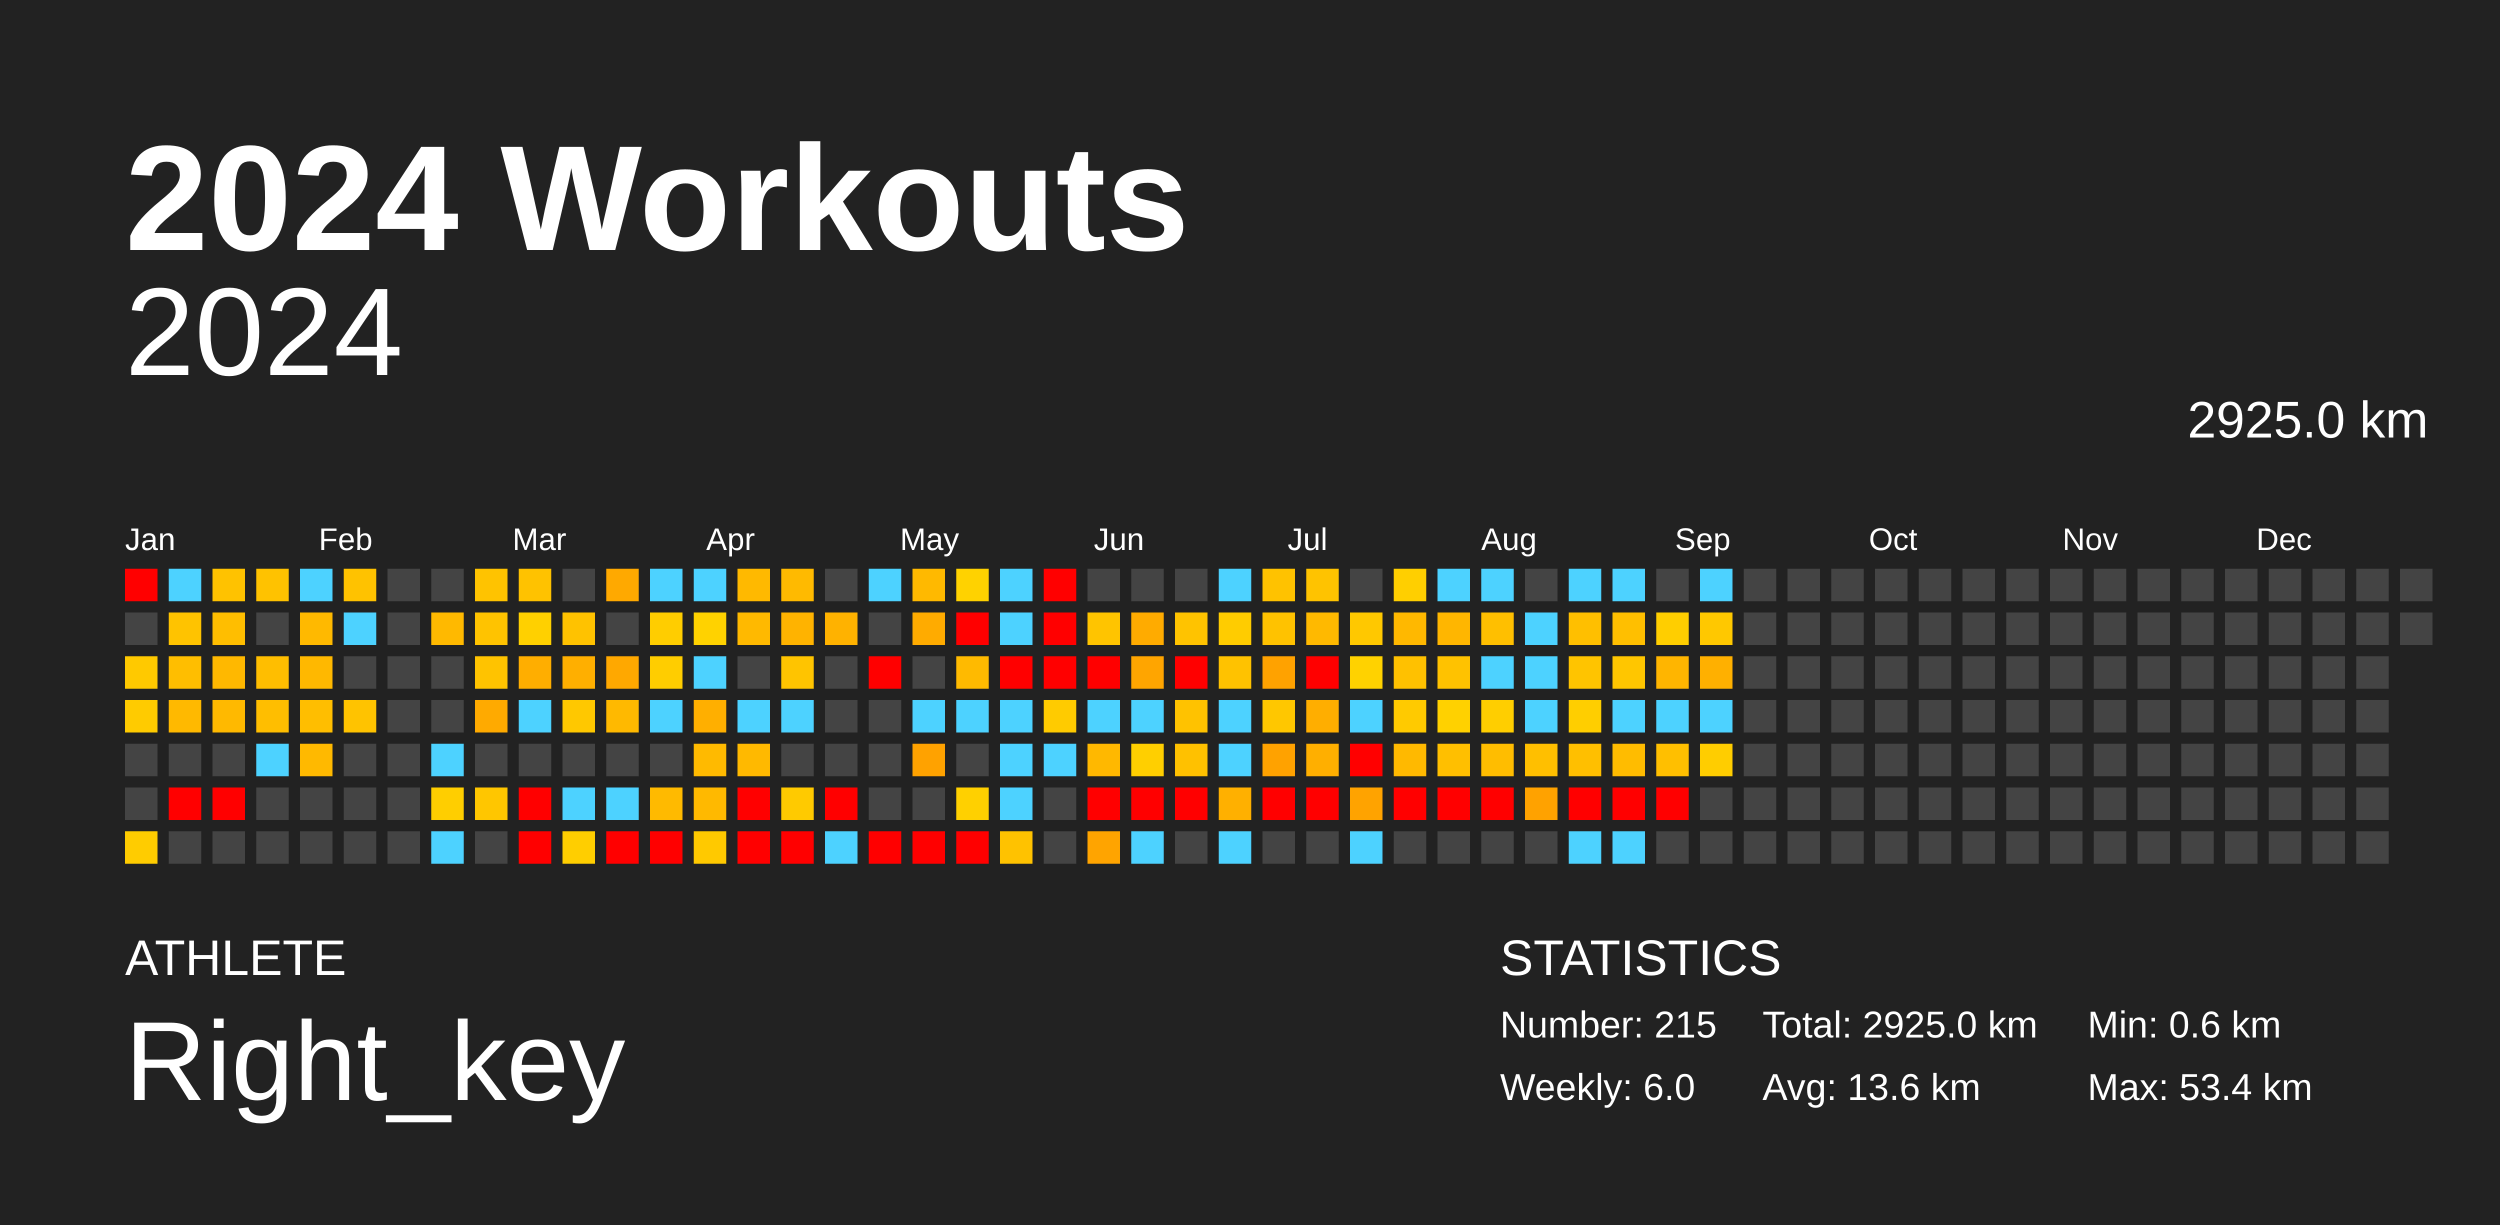
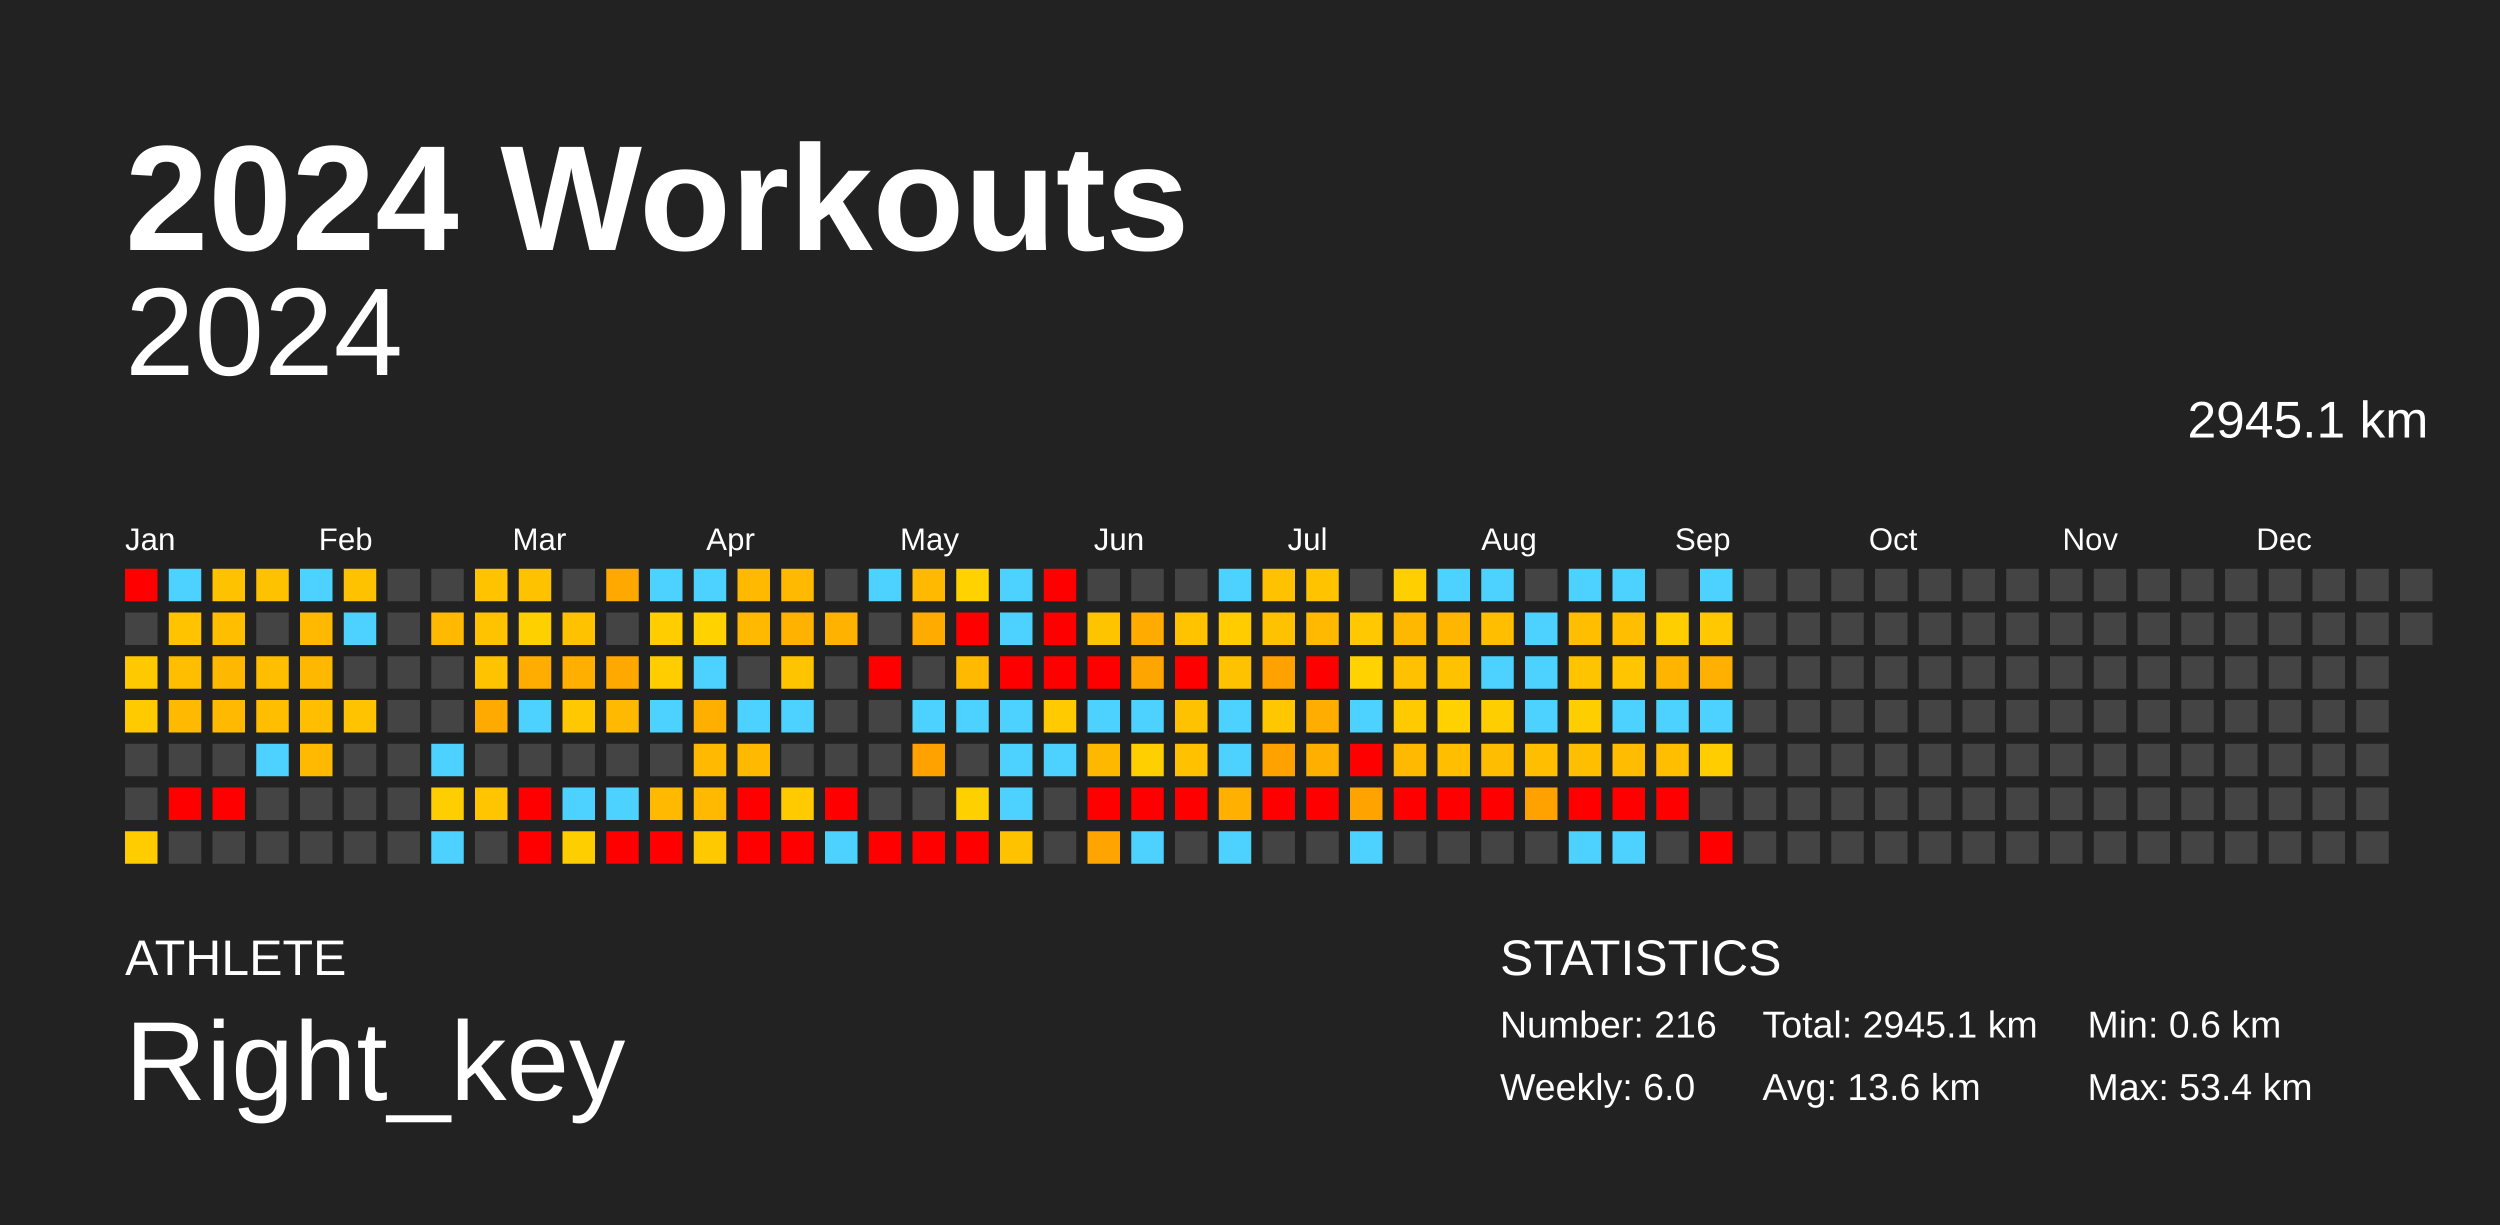
<svg xmlns="http://www.w3.org/2000/svg" baseProfile="full" height="98mm" version="1.1" viewBox="0,0,200,98" width="200mm">
  <defs />
  <rect fill="#222222" height="98" width="200" x="0" y="0" />
  <text fill="#FFFFFF" style="font-size:12px; font-family:Arial; font-weight:bold;" x="10" y="20">2024 Workouts</text>
  <text fill="#FFFFFF" style="font-size:4px; font-family:Arial" x="10" y="78">ATHLETE</text>
  <text fill="#FFFFFF" style="font-size:9px; font-family:Arial" x="10" y="88">Right_key</text>
  <text fill="#FFFFFF" style="font-size:4px; font-family:Arial" x="120" y="78">STATISTICS</text>
-   <text fill="#FFFFFF" style="font-size:3px; font-family:Arial" x="120" y="83">Number: 215</text>
+   <text fill="#FFFFFF" style="font-size:3px; font-family:Arial" x="120" y="83">Number: 216</text>
  <text fill="#FFFFFF" style="font-size:3px; font-family:Arial" x="120" y="88">Weekly: 6.0</text>
-   <text fill="#FFFFFF" style="font-size:3px; font-family:Arial" x="141" y="83">Total: 2925.0 km</text>
+   <text fill="#FFFFFF" style="font-size:3px; font-family:Arial" x="141" y="83">Total: 2945.1 km</text>
  <text fill="#FFFFFF" style="font-size:3px; font-family:Arial" x="141" y="88">Avg: 13.6 km</text>
  <text fill="#FFFFFF" style="font-size:3px; font-family:Arial" x="167" y="83">Min: 0.6 km</text>
  <text fill="#FFFFFF" style="font-size:3px; font-family:Arial" x="167" y="88">Max: 53.4 km</text>
  <text alignment-baseline="hanging" fill="#FFFFFF" style="font-size:10.0px; font-family:Arial;" x="10" y="30">2024</text>
-   <text alignment-baseline="hanging" fill="#FFFFFF" style="font-size:4.125px; font-family:Arial;" x="175" y="35">2925.0 km</text>
+   <text alignment-baseline="hanging" fill="#FFFFFF" style="font-size:4.125px; font-family:Arial;" x="175" y="35">2945.1 km</text>
  <text fill="#FFFFFF" style="font-size:2.5px; font-family:Arial" x="10.0" y="44">Jan</text>
  <text fill="#FFFFFF" style="font-size:2.5px; font-family:Arial" x="25.5" y="44">Feb</text>
  <text fill="#FFFFFF" style="font-size:2.5px; font-family:Arial" x="41.0" y="44">Mar</text>
  <text fill="#FFFFFF" style="font-size:2.5px; font-family:Arial" x="56.5" y="44">Apr</text>
  <text fill="#FFFFFF" style="font-size:2.5px; font-family:Arial" x="72.0" y="44">May</text>
  <text fill="#FFFFFF" style="font-size:2.5px; font-family:Arial" x="87.5" y="44">Jun</text>
  <text fill="#FFFFFF" style="font-size:2.5px; font-family:Arial" x="103.0" y="44">Jul</text>
  <text fill="#FFFFFF" style="font-size:2.5px; font-family:Arial" x="118.5" y="44">Aug</text>
  <text fill="#FFFFFF" style="font-size:2.5px; font-family:Arial" x="134.0" y="44">Sep</text>
  <text fill="#FFFFFF" style="font-size:2.5px; font-family:Arial" x="149.5" y="44">Oct</text>
  <text fill="#FFFFFF" style="font-size:2.5px; font-family:Arial" x="165.0" y="44">Nov</text>
  <text fill="#FFFFFF" style="font-size:2.5px; font-family:Arial" x="180.5" y="44">Dec</text>
  <rect fill="red" height="2.6" width="2.6" x="10.0" y="45.5" />
  <rect fill="#444444" height="2.6" width="2.6" x="10.0" y="49.0" />
  <rect fill="#ffc900" height="2.6" width="2.6" x="10.0" y="52.5" />
  <rect fill="#ffcb00" height="2.6" width="2.6" x="10.0" y="56.0" />
  <rect fill="#444444" height="2.6" width="2.6" x="10.0" y="59.5" />
  <rect fill="#444444" height="2.6" width="2.6" x="10.0" y="63.0" />
  <rect fill="#ffcc00" height="2.6" width="2.6" x="10.0" y="66.5" />
  <rect fill="#4dd2ff" height="2.6" width="2.6" x="13.5" y="45.5" />
  <rect fill="#ffc300" height="2.6" width="2.6" x="13.5" y="49.0" />
  <rect fill="#ffbe00" height="2.6" width="2.6" x="13.5" y="52.5" />
  <rect fill="#ffb900" height="2.6" width="2.6" x="13.5" y="56.0" />
  <rect fill="#444444" height="2.6" width="2.6" x="13.5" y="59.5" />
  <rect fill="red" height="2.6" width="2.6" x="13.5" y="63.0" />
  <rect fill="#444444" height="2.6" width="2.6" x="13.5" y="66.5" />
  <rect fill="#ffc200" height="2.6" width="2.6" x="17.0" y="45.5" />
  <rect fill="#ffbe00" height="2.6" width="2.6" x="17.0" y="49.0" />
  <rect fill="#ffb800" height="2.6" width="2.6" x="17.0" y="52.5" />
  <rect fill="#ffb900" height="2.6" width="2.6" x="17.0" y="56.0" />
  <rect fill="#444444" height="2.6" width="2.6" x="17.0" y="59.5" />
  <rect fill="red" height="2.6" width="2.6" x="17.0" y="63.0" />
  <rect fill="#444444" height="2.6" width="2.6" x="17.0" y="66.5" />
  <rect fill="#ffc200" height="2.6" width="2.6" x="20.5" y="45.5" />
  <rect fill="#444444" height="2.6" width="2.6" x="20.5" y="49.0" />
  <rect fill="#ffbe00" height="2.6" width="2.6" x="20.5" y="52.5" />
  <rect fill="#ffbe00" height="2.6" width="2.6" x="20.5" y="56.0" />
  <rect fill="#4dd2ff" height="2.6" width="2.6" x="20.5" y="59.5" />
  <rect fill="#444444" height="2.6" width="2.6" x="20.5" y="63.0" />
  <rect fill="#444444" height="2.6" width="2.6" x="20.5" y="66.5" />
  <rect fill="#4dd2ff" height="2.6" width="2.6" x="24.0" y="45.5" />
  <rect fill="#ffb900" height="2.6" width="2.6" x="24.0" y="49.0" />
  <rect fill="#ffb800" height="2.6" width="2.6" x="24.0" y="52.5" />
  <rect fill="#ffbe00" height="2.6" width="2.6" x="24.0" y="56.0" />
  <rect fill="#ffb900" height="2.6" width="2.6" x="24.0" y="59.5" />
  <rect fill="#444444" height="2.6" width="2.6" x="24.0" y="63.0" />
  <rect fill="#444444" height="2.6" width="2.6" x="24.0" y="66.5" />
  <rect fill="#ffc200" height="2.6" width="2.6" x="27.5" y="45.5" />
  <rect fill="#4dd2ff" height="2.6" width="2.6" x="27.5" y="49.0" />
  <rect fill="#444444" height="2.6" width="2.6" x="27.5" y="52.5" />
  <rect fill="#ffc300" height="2.6" width="2.6" x="27.5" y="56.0" />
  <rect fill="#444444" height="2.6" width="2.6" x="27.5" y="59.5" />
  <rect fill="#444444" height="2.6" width="2.6" x="27.5" y="63.0" />
  <rect fill="#444444" height="2.6" width="2.6" x="27.5" y="66.5" />
  <rect fill="#444444" height="2.6" width="2.6" x="31.0" y="45.5" />
  <rect fill="#444444" height="2.6" width="2.6" x="31.0" y="49.0" />
  <rect fill="#444444" height="2.6" width="2.6" x="31.0" y="52.5" />
  <rect fill="#444444" height="2.6" width="2.6" x="31.0" y="56.0" />
  <rect fill="#444444" height="2.6" width="2.6" x="31.0" y="59.5" />
  <rect fill="#444444" height="2.6" width="2.6" x="31.0" y="63.0" />
  <rect fill="#444444" height="2.6" width="2.6" x="31.0" y="66.5" />
  <rect fill="#444444" height="2.6" width="2.6" x="34.5" y="45.5" />
  <rect fill="#ffb900" height="2.6" width="2.6" x="34.5" y="49.0" />
  <rect fill="#444444" height="2.6" width="2.6" x="34.5" y="52.5" />
  <rect fill="#444444" height="2.6" width="2.6" x="34.5" y="56.0" />
  <rect fill="#4dd2ff" height="2.6" width="2.6" x="34.5" y="59.5" />
  <rect fill="#ffce00" height="2.6" width="2.6" x="34.5" y="63.0" />
  <rect fill="#4dd2ff" height="2.6" width="2.6" x="34.5" y="66.5" />
  <rect fill="#ffc300" height="2.6" width="2.6" x="38.0" y="45.5" />
  <rect fill="#ffc300" height="2.6" width="2.6" x="38.0" y="49.0" />
  <rect fill="#ffc300" height="2.6" width="2.6" x="38.0" y="52.5" />
  <rect fill="#ffaa00" height="2.6" width="2.6" x="38.0" y="56.0" />
  <rect fill="#444444" height="2.6" width="2.6" x="38.0" y="59.5" />
  <rect fill="#ffc600" height="2.6" width="2.6" x="38.0" y="63.0" />
  <rect fill="#444444" height="2.6" width="2.6" x="38.0" y="66.5" />
  <rect fill="#ffc200" height="2.6" width="2.6" x="41.5" y="45.5" />
  <rect fill="#ffd000" height="2.6" width="2.6" x="41.5" y="49.0" />
  <rect fill="#ffae00" height="2.6" width="2.6" x="41.5" y="52.5" />
  <rect fill="#4dd2ff" height="2.6" width="2.6" x="41.5" y="56.0" />
  <rect fill="#444444" height="2.6" width="2.6" x="41.5" y="59.5" />
  <rect fill="red" height="2.6" width="2.6" x="41.5" y="63.0" />
  <rect fill="red" height="2.6" width="2.6" x="41.5" y="66.5" />
  <rect fill="#444444" height="2.6" width="2.6" x="45.0" y="45.5" />
  <rect fill="#ffc200" height="2.6" width="2.6" x="45.0" y="49.0" />
  <rect fill="#ffaf00" height="2.6" width="2.6" x="45.0" y="52.5" />
  <rect fill="#ffc800" height="2.6" width="2.6" x="45.0" y="56.0" />
  <rect fill="#444444" height="2.6" width="2.6" x="45.0" y="59.5" />
  <rect fill="#4dd2ff" height="2.6" width="2.6" x="45.0" y="63.0" />
  <rect fill="#ffce00" height="2.6" width="2.6" x="45.0" y="66.5" />
  <rect fill="#ffa900" height="2.6" width="2.6" x="48.5" y="45.5" />
  <rect fill="#444444" height="2.6" width="2.6" x="48.5" y="49.0" />
  <rect fill="#ffa800" height="2.6" width="2.6" x="48.5" y="52.5" />
  <rect fill="#ffb900" height="2.6" width="2.6" x="48.5" y="56.0" />
  <rect fill="#444444" height="2.6" width="2.6" x="48.5" y="59.5" />
  <rect fill="#4dd2ff" height="2.6" width="2.6" x="48.5" y="63.0" />
  <rect fill="red" height="2.6" width="2.6" x="48.5" y="66.5" />
  <rect fill="#4dd2ff" height="2.6" width="2.6" x="52.0" y="45.5" />
  <rect fill="#ffcd00" height="2.6" width="2.6" x="52.0" y="49.0" />
  <rect fill="#ffcd00" height="2.6" width="2.6" x="52.0" y="52.5" />
  <rect fill="#4dd2ff" height="2.6" width="2.6" x="52.0" y="56.0" />
  <rect fill="#444444" height="2.6" width="2.6" x="52.0" y="59.5" />
  <rect fill="#ffba00" height="2.6" width="2.6" x="52.0" y="63.0" />
  <rect fill="red" height="2.6" width="2.6" x="52.0" y="66.5" />
  <rect fill="#4dd2ff" height="2.6" width="2.6" x="55.5" y="45.5" />
  <rect fill="#ffd200" height="2.6" width="2.6" x="55.5" y="49.0" />
  <rect fill="#4dd2ff" height="2.6" width="2.6" x="55.5" y="52.5" />
  <rect fill="#ffaf00" height="2.6" width="2.6" x="55.5" y="56.0" />
  <rect fill="#ffba00" height="2.6" width="2.6" x="55.5" y="59.5" />
  <rect fill="#ffb900" height="2.6" width="2.6" x="55.5" y="63.0" />
  <rect fill="#ffc900" height="2.6" width="2.6" x="55.5" y="66.5" />
  <rect fill="#ffb900" height="2.6" width="2.6" x="59.0" y="45.5" />
  <rect fill="#ffb900" height="2.6" width="2.6" x="59.0" y="49.0" />
  <rect fill="#444444" height="2.6" width="2.6" x="59.0" y="52.5" />
  <rect fill="#4dd2ff" height="2.6" width="2.6" x="59.0" y="56.0" />
  <rect fill="#ffb900" height="2.6" width="2.6" x="59.0" y="59.5" />
  <rect fill="red" height="2.6" width="2.6" x="59.0" y="63.0" />
  <rect fill="red" height="2.6" width="2.6" x="59.0" y="66.5" />
  <rect fill="#ffba00" height="2.6" width="2.6" x="62.5" y="45.5" />
  <rect fill="#ffb300" height="2.6" width="2.6" x="62.5" y="49.0" />
  <rect fill="#ffc400" height="2.6" width="2.6" x="62.5" y="52.5" />
  <rect fill="#4dd2ff" height="2.6" width="2.6" x="62.5" y="56.0" />
  <rect fill="#444444" height="2.6" width="2.6" x="62.5" y="59.5" />
  <rect fill="#ffca00" height="2.6" width="2.6" x="62.5" y="63.0" />
  <rect fill="red" height="2.6" width="2.6" x="62.5" y="66.5" />
  <rect fill="#444444" height="2.6" width="2.6" x="66.0" y="45.5" />
  <rect fill="#ffb200" height="2.6" width="2.6" x="66.0" y="49.0" />
  <rect fill="#444444" height="2.6" width="2.6" x="66.0" y="52.5" />
  <rect fill="#444444" height="2.6" width="2.6" x="66.0" y="56.0" />
  <rect fill="#444444" height="2.6" width="2.6" x="66.0" y="59.5" />
  <rect fill="red" height="2.6" width="2.6" x="66.0" y="63.0" />
  <rect fill="#4dd2ff" height="2.6" width="2.6" x="66.0" y="66.5" />
  <rect fill="#4dd2ff" height="2.6" width="2.6" x="69.5" y="45.5" />
  <rect fill="#444444" height="2.6" width="2.6" x="69.5" y="49.0" />
  <rect fill="red" height="2.6" width="2.6" x="69.5" y="52.5" />
  <rect fill="#444444" height="2.6" width="2.6" x="69.5" y="56.0" />
  <rect fill="#444444" height="2.6" width="2.6" x="69.5" y="59.5" />
  <rect fill="#444444" height="2.6" width="2.6" x="69.5" y="63.0" />
  <rect fill="red" height="2.6" width="2.6" x="69.5" y="66.5" />
  <rect fill="#ffb900" height="2.6" width="2.6" x="73.0" y="45.5" />
  <rect fill="#ffab00" height="2.6" width="2.6" x="73.0" y="49.0" />
  <rect fill="#444444" height="2.6" width="2.6" x="73.0" y="52.5" />
  <rect fill="#4dd2ff" height="2.6" width="2.6" x="73.0" y="56.0" />
  <rect fill="#ffa200" height="2.6" width="2.6" x="73.0" y="59.5" />
  <rect fill="#444444" height="2.6" width="2.6" x="73.0" y="63.0" />
  <rect fill="red" height="2.6" width="2.6" x="73.0" y="66.5" />
  <rect fill="#ffd200" height="2.6" width="2.6" x="76.5" y="45.5" />
  <rect fill="red" height="2.6" width="2.6" x="76.5" y="49.0" />
  <rect fill="#ffba00" height="2.6" width="2.6" x="76.5" y="52.5" />
  <rect fill="#4dd2ff" height="2.6" width="2.6" x="76.5" y="56.0" />
  <rect fill="#444444" height="2.6" width="2.6" x="76.5" y="59.5" />
  <rect fill="#ffd000" height="2.6" width="2.6" x="76.5" y="63.0" />
  <rect fill="red" height="2.6" width="2.6" x="76.5" y="66.5" />
  <rect fill="#4dd2ff" height="2.6" width="2.6" x="80.0" y="45.5" />
  <rect fill="#4dd2ff" height="2.6" width="2.6" x="80.0" y="49.0" />
  <rect fill="red" height="2.6" width="2.6" x="80.0" y="52.5" />
  <rect fill="#4dd2ff" height="2.6" width="2.6" x="80.0" y="56.0" />
  <rect fill="#4dd2ff" height="2.6" width="2.6" x="80.0" y="59.5" />
  <rect fill="#4dd2ff" height="2.6" width="2.6" x="80.0" y="63.0" />
  <rect fill="#ffc200" height="2.6" width="2.6" x="80.0" y="66.5" />
  <rect fill="red" height="2.6" width="2.6" x="83.5" y="45.5" />
  <rect fill="red" height="2.6" width="2.6" x="83.5" y="49.0" />
  <rect fill="red" height="2.6" width="2.6" x="83.5" y="52.5" />
  <rect fill="#ffcb00" height="2.6" width="2.6" x="83.5" y="56.0" />
  <rect fill="#4dd2ff" height="2.6" width="2.6" x="83.5" y="59.5" />
  <rect fill="#444444" height="2.6" width="2.6" x="83.5" y="63.0" />
  <rect fill="#444444" height="2.6" width="2.6" x="83.5" y="66.5" />
  <rect fill="#444444" height="2.6" width="2.6" x="87.0" y="45.5" />
  <rect fill="#ffc400" height="2.6" width="2.6" x="87.0" y="49.0" />
  <rect fill="red" height="2.6" width="2.6" x="87.0" y="52.5" />
  <rect fill="#4dd2ff" height="2.6" width="2.6" x="87.0" y="56.0" />
  <rect fill="#ffb800" height="2.6" width="2.6" x="87.0" y="59.5" />
  <rect fill="red" height="2.6" width="2.6" x="87.0" y="63.0" />
  <rect fill="#ffa400" height="2.6" width="2.6" x="87.0" y="66.5" />
  <rect fill="#444444" height="2.6" width="2.6" x="90.5" y="45.5" />
  <rect fill="#ffab00" height="2.6" width="2.6" x="90.5" y="49.0" />
  <rect fill="#ffa500" height="2.6" width="2.6" x="90.5" y="52.5" />
  <rect fill="#4dd2ff" height="2.6" width="2.6" x="90.5" y="56.0" />
  <rect fill="#ffcf00" height="2.6" width="2.6" x="90.5" y="59.5" />
  <rect fill="red" height="2.6" width="2.6" x="90.5" y="63.0" />
  <rect fill="#4dd2ff" height="2.6" width="2.6" x="90.5" y="66.5" />
  <rect fill="#444444" height="2.6" width="2.6" x="94.0" y="45.5" />
  <rect fill="#ffc300" height="2.6" width="2.6" x="94.0" y="49.0" />
  <rect fill="red" height="2.6" width="2.6" x="94.0" y="52.5" />
  <rect fill="#ffc200" height="2.6" width="2.6" x="94.0" y="56.0" />
  <rect fill="#ffc100" height="2.6" width="2.6" x="94.0" y="59.5" />
  <rect fill="red" height="2.6" width="2.6" x="94.0" y="63.0" />
  <rect fill="#444444" height="2.6" width="2.6" x="94.0" y="66.5" />
  <rect fill="#4dd2ff" height="2.6" width="2.6" x="97.5" y="45.5" />
  <rect fill="#ffcc00" height="2.6" width="2.6" x="97.5" y="49.0" />
  <rect fill="#ffc200" height="2.6" width="2.6" x="97.5" y="52.5" />
  <rect fill="#4dd2ff" height="2.6" width="2.6" x="97.5" y="56.0" />
  <rect fill="#4dd2ff" height="2.6" width="2.6" x="97.5" y="59.5" />
  <rect fill="#ffb000" height="2.6" width="2.6" x="97.5" y="63.0" />
  <rect fill="#4dd2ff" height="2.6" width="2.6" x="97.5" y="66.5" />
  <rect fill="#ffc200" height="2.6" width="2.6" x="101.0" y="45.5" />
  <rect fill="#ffc200" height="2.6" width="2.6" x="101.0" y="49.0" />
  <rect fill="#ffa200" height="2.6" width="2.6" x="101.0" y="52.5" />
  <rect fill="#ffc700" height="2.6" width="2.6" x="101.0" y="56.0" />
  <rect fill="#ffa200" height="2.6" width="2.6" x="101.0" y="59.5" />
  <rect fill="red" height="2.6" width="2.6" x="101.0" y="63.0" />
  <rect fill="#444444" height="2.6" width="2.6" x="101.0" y="66.5" />
  <rect fill="#ffc300" height="2.6" width="2.6" x="104.5" y="45.5" />
  <rect fill="#ffb900" height="2.6" width="2.6" x="104.5" y="49.0" />
  <rect fill="red" height="2.6" width="2.6" x="104.5" y="52.5" />
  <rect fill="#ffae00" height="2.6" width="2.6" x="104.5" y="56.0" />
  <rect fill="#ffaf00" height="2.6" width="2.6" x="104.5" y="59.5" />
  <rect fill="red" height="2.6" width="2.6" x="104.5" y="63.0" />
  <rect fill="#444444" height="2.6" width="2.6" x="104.5" y="66.5" />
  <rect fill="#444444" height="2.6" width="2.6" x="108.0" y="45.5" />
  <rect fill="#ffc800" height="2.6" width="2.6" x="108.0" y="49.0" />
  <rect fill="#ffd200" height="2.6" width="2.6" x="108.0" y="52.5" />
  <rect fill="#4dd2ff" height="2.6" width="2.6" x="108.0" y="56.0" />
  <rect fill="red" height="2.6" width="2.6" x="108.0" y="59.5" />
  <rect fill="#ffa300" height="2.6" width="2.6" x="108.0" y="63.0" />
  <rect fill="#4dd2ff" height="2.6" width="2.6" x="108.0" y="66.5" />
  <rect fill="#ffcf00" height="2.6" width="2.6" x="111.5" y="45.5" />
  <rect fill="#ffb800" height="2.6" width="2.6" x="111.5" y="49.0" />
  <rect fill="#ffc100" height="2.6" width="2.6" x="111.5" y="52.5" />
  <rect fill="#ffca00" height="2.6" width="2.6" x="111.5" y="56.0" />
  <rect fill="#ffb900" height="2.6" width="2.6" x="111.5" y="59.5" />
  <rect fill="red" height="2.6" width="2.6" x="111.5" y="63.0" />
  <rect fill="#444444" height="2.6" width="2.6" x="111.5" y="66.5" />
  <rect fill="#4dd2ff" height="2.6" width="2.6" x="115.0" y="45.5" />
  <rect fill="#ffb600" height="2.6" width="2.6" x="115.0" y="49.0" />
  <rect fill="#ffc200" height="2.6" width="2.6" x="115.0" y="52.5" />
  <rect fill="#ffd100" height="2.6" width="2.6" x="115.0" y="56.0" />
  <rect fill="#ffbf00" height="2.6" width="2.6" x="115.0" y="59.5" />
  <rect fill="red" height="2.6" width="2.6" x="115.0" y="63.0" />
  <rect fill="#444444" height="2.6" width="2.6" x="115.0" y="66.5" />
  <rect fill="#4dd2ff" height="2.6" width="2.6" x="118.5" y="45.5" />
  <rect fill="#ffbf00" height="2.6" width="2.6" x="118.5" y="49.0" />
  <rect fill="#4dd2ff" height="2.6" width="2.6" x="118.5" y="52.5" />
  <rect fill="#ffce00" height="2.6" width="2.6" x="118.5" y="56.0" />
  <rect fill="#ffbd00" height="2.6" width="2.6" x="118.5" y="59.5" />
  <rect fill="red" height="2.6" width="2.6" x="118.5" y="63.0" />
  <rect fill="#444444" height="2.6" width="2.6" x="118.5" y="66.5" />
  <rect fill="#444444" height="2.6" width="2.6" x="122.0" y="45.5" />
  <rect fill="#4dd2ff" height="2.6" width="2.6" x="122.0" y="49.0" />
  <rect fill="#4dd2ff" height="2.6" width="2.6" x="122.0" y="52.5" />
  <rect fill="#4dd2ff" height="2.6" width="2.6" x="122.0" y="56.0" />
  <rect fill="#ffbf00" height="2.6" width="2.6" x="122.0" y="59.5" />
  <rect fill="#ffa200" height="2.6" width="2.6" x="122.0" y="63.0" />
  <rect fill="#444444" height="2.6" width="2.6" x="122.0" y="66.5" />
  <rect fill="#4dd2ff" height="2.6" width="2.6" x="125.5" y="45.5" />
  <rect fill="#ffbf00" height="2.6" width="2.6" x="125.5" y="49.0" />
  <rect fill="#ffc400" height="2.6" width="2.6" x="125.5" y="52.5" />
  <rect fill="#ffce00" height="2.6" width="2.6" x="125.5" y="56.0" />
  <rect fill="#ffbf00" height="2.6" width="2.6" x="125.5" y="59.5" />
  <rect fill="red" height="2.6" width="2.6" x="125.5" y="63.0" />
  <rect fill="#4dd2ff" height="2.6" width="2.6" x="125.5" y="66.5" />
  <rect fill="#4dd2ff" height="2.6" width="2.6" x="129.0" y="45.5" />
  <rect fill="#ffbf00" height="2.6" width="2.6" x="129.0" y="49.0" />
  <rect fill="#ffc600" height="2.6" width="2.6" x="129.0" y="52.5" />
  <rect fill="#4dd2ff" height="2.6" width="2.6" x="129.0" y="56.0" />
  <rect fill="#ffbc00" height="2.6" width="2.6" x="129.0" y="59.5" />
  <rect fill="red" height="2.6" width="2.6" x="129.0" y="63.0" />
  <rect fill="#4dd2ff" height="2.6" width="2.6" x="129.0" y="66.5" />
  <rect fill="#444444" height="2.6" width="2.6" x="132.5" y="45.5" />
  <rect fill="#ffce00" height="2.6" width="2.6" x="132.5" y="49.0" />
  <rect fill="#ffb500" height="2.6" width="2.6" x="132.5" y="52.5" />
  <rect fill="#4dd2ff" height="2.6" width="2.6" x="132.5" y="56.0" />
  <rect fill="#ffbf00" height="2.6" width="2.6" x="132.5" y="59.5" />
  <rect fill="red" height="2.6" width="2.6" x="132.5" y="63.0" />
  <rect fill="#444444" height="2.6" width="2.6" x="132.5" y="66.5" />
  <rect fill="#4dd2ff" height="2.6" width="2.6" x="136.0" y="45.5" />
  <rect fill="#ffc800" height="2.6" width="2.6" x="136.0" y="49.0" />
  <rect fill="#ffb000" height="2.6" width="2.6" x="136.0" y="52.5" />
  <rect fill="#4dd2ff" height="2.6" width="2.6" x="136.0" y="56.0" />
  <rect fill="#ffcd00" height="2.6" width="2.6" x="136.0" y="59.5" />
  <rect fill="#444444" height="2.6" width="2.6" x="136.0" y="63.0" />
-   <rect fill="#444444" height="2.6" width="2.6" x="136.0" y="66.5" />
+   <rect fill="red" height="2.6" width="2.6" x="136.0" y="66.5" />
  <rect fill="#444444" height="2.6" width="2.6" x="139.5" y="45.5" />
  <rect fill="#444444" height="2.6" width="2.6" x="139.5" y="49.0" />
  <rect fill="#444444" height="2.6" width="2.6" x="139.5" y="52.5" />
  <rect fill="#444444" height="2.6" width="2.6" x="139.5" y="56.0" />
  <rect fill="#444444" height="2.6" width="2.6" x="139.5" y="59.5" />
  <rect fill="#444444" height="2.6" width="2.6" x="139.5" y="63.0" />
  <rect fill="#444444" height="2.6" width="2.6" x="139.5" y="66.5" />
  <rect fill="#444444" height="2.6" width="2.6" x="143.0" y="45.5" />
  <rect fill="#444444" height="2.6" width="2.6" x="143.0" y="49.0" />
  <rect fill="#444444" height="2.6" width="2.6" x="143.0" y="52.5" />
  <rect fill="#444444" height="2.6" width="2.6" x="143.0" y="56.0" />
  <rect fill="#444444" height="2.6" width="2.6" x="143.0" y="59.5" />
  <rect fill="#444444" height="2.6" width="2.6" x="143.0" y="63.0" />
  <rect fill="#444444" height="2.6" width="2.6" x="143.0" y="66.5" />
  <rect fill="#444444" height="2.6" width="2.6" x="146.5" y="45.5" />
  <rect fill="#444444" height="2.6" width="2.6" x="146.5" y="49.0" />
  <rect fill="#444444" height="2.6" width="2.6" x="146.5" y="52.5" />
  <rect fill="#444444" height="2.6" width="2.6" x="146.5" y="56.0" />
  <rect fill="#444444" height="2.6" width="2.6" x="146.5" y="59.5" />
  <rect fill="#444444" height="2.6" width="2.6" x="146.5" y="63.0" />
  <rect fill="#444444" height="2.6" width="2.6" x="146.5" y="66.5" />
  <rect fill="#444444" height="2.6" width="2.6" x="150.0" y="45.5" />
  <rect fill="#444444" height="2.6" width="2.6" x="150.0" y="49.0" />
  <rect fill="#444444" height="2.6" width="2.6" x="150.0" y="52.5" />
  <rect fill="#444444" height="2.6" width="2.6" x="150.0" y="56.0" />
  <rect fill="#444444" height="2.6" width="2.6" x="150.0" y="59.5" />
  <rect fill="#444444" height="2.6" width="2.6" x="150.0" y="63.0" />
  <rect fill="#444444" height="2.6" width="2.6" x="150.0" y="66.5" />
  <rect fill="#444444" height="2.6" width="2.6" x="153.5" y="45.5" />
  <rect fill="#444444" height="2.6" width="2.6" x="153.5" y="49.0" />
  <rect fill="#444444" height="2.6" width="2.6" x="153.5" y="52.5" />
  <rect fill="#444444" height="2.6" width="2.6" x="153.5" y="56.0" />
  <rect fill="#444444" height="2.6" width="2.6" x="153.5" y="59.5" />
  <rect fill="#444444" height="2.6" width="2.6" x="153.5" y="63.0" />
  <rect fill="#444444" height="2.6" width="2.6" x="153.5" y="66.5" />
  <rect fill="#444444" height="2.6" width="2.6" x="157.0" y="45.5" />
  <rect fill="#444444" height="2.6" width="2.6" x="157.0" y="49.0" />
  <rect fill="#444444" height="2.6" width="2.6" x="157.0" y="52.5" />
  <rect fill="#444444" height="2.6" width="2.6" x="157.0" y="56.0" />
  <rect fill="#444444" height="2.6" width="2.6" x="157.0" y="59.5" />
  <rect fill="#444444" height="2.6" width="2.6" x="157.0" y="63.0" />
  <rect fill="#444444" height="2.6" width="2.6" x="157.0" y="66.5" />
  <rect fill="#444444" height="2.6" width="2.6" x="160.5" y="45.5" />
  <rect fill="#444444" height="2.6" width="2.6" x="160.5" y="49.0" />
  <rect fill="#444444" height="2.6" width="2.6" x="160.5" y="52.5" />
  <rect fill="#444444" height="2.6" width="2.6" x="160.5" y="56.0" />
  <rect fill="#444444" height="2.6" width="2.6" x="160.5" y="59.5" />
  <rect fill="#444444" height="2.6" width="2.6" x="160.5" y="63.0" />
  <rect fill="#444444" height="2.6" width="2.6" x="160.5" y="66.5" />
  <rect fill="#444444" height="2.6" width="2.6" x="164.0" y="45.5" />
  <rect fill="#444444" height="2.6" width="2.6" x="164.0" y="49.0" />
  <rect fill="#444444" height="2.6" width="2.6" x="164.0" y="52.5" />
  <rect fill="#444444" height="2.6" width="2.6" x="164.0" y="56.0" />
  <rect fill="#444444" height="2.6" width="2.6" x="164.0" y="59.5" />
  <rect fill="#444444" height="2.6" width="2.6" x="164.0" y="63.0" />
  <rect fill="#444444" height="2.6" width="2.6" x="164.0" y="66.5" />
  <rect fill="#444444" height="2.6" width="2.6" x="167.5" y="45.5" />
  <rect fill="#444444" height="2.6" width="2.6" x="167.5" y="49.0" />
  <rect fill="#444444" height="2.6" width="2.6" x="167.5" y="52.5" />
  <rect fill="#444444" height="2.6" width="2.6" x="167.5" y="56.0" />
  <rect fill="#444444" height="2.6" width="2.6" x="167.5" y="59.5" />
  <rect fill="#444444" height="2.6" width="2.6" x="167.5" y="63.0" />
  <rect fill="#444444" height="2.6" width="2.6" x="167.5" y="66.5" />
  <rect fill="#444444" height="2.6" width="2.6" x="171.0" y="45.5" />
  <rect fill="#444444" height="2.6" width="2.6" x="171.0" y="49.0" />
  <rect fill="#444444" height="2.6" width="2.6" x="171.0" y="52.5" />
  <rect fill="#444444" height="2.6" width="2.6" x="171.0" y="56.0" />
  <rect fill="#444444" height="2.6" width="2.6" x="171.0" y="59.5" />
  <rect fill="#444444" height="2.6" width="2.6" x="171.0" y="63.0" />
  <rect fill="#444444" height="2.6" width="2.6" x="171.0" y="66.5" />
  <rect fill="#444444" height="2.6" width="2.6" x="174.5" y="45.5" />
  <rect fill="#444444" height="2.6" width="2.6" x="174.5" y="49.0" />
  <rect fill="#444444" height="2.6" width="2.6" x="174.5" y="52.5" />
  <rect fill="#444444" height="2.6" width="2.6" x="174.5" y="56.0" />
  <rect fill="#444444" height="2.6" width="2.6" x="174.5" y="59.5" />
  <rect fill="#444444" height="2.6" width="2.6" x="174.5" y="63.0" />
  <rect fill="#444444" height="2.6" width="2.6" x="174.5" y="66.5" />
  <rect fill="#444444" height="2.6" width="2.6" x="178.0" y="45.5" />
  <rect fill="#444444" height="2.6" width="2.6" x="178.0" y="49.0" />
  <rect fill="#444444" height="2.6" width="2.6" x="178.0" y="52.5" />
  <rect fill="#444444" height="2.6" width="2.6" x="178.0" y="56.0" />
  <rect fill="#444444" height="2.6" width="2.6" x="178.0" y="59.5" />
  <rect fill="#444444" height="2.6" width="2.6" x="178.0" y="63.0" />
  <rect fill="#444444" height="2.6" width="2.6" x="178.0" y="66.5" />
  <rect fill="#444444" height="2.6" width="2.6" x="181.5" y="45.5" />
  <rect fill="#444444" height="2.6" width="2.6" x="181.5" y="49.0" />
  <rect fill="#444444" height="2.6" width="2.6" x="181.5" y="52.5" />
  <rect fill="#444444" height="2.6" width="2.6" x="181.5" y="56.0" />
  <rect fill="#444444" height="2.6" width="2.6" x="181.5" y="59.5" />
  <rect fill="#444444" height="2.6" width="2.6" x="181.5" y="63.0" />
  <rect fill="#444444" height="2.6" width="2.6" x="181.5" y="66.5" />
  <rect fill="#444444" height="2.6" width="2.6" x="185.0" y="45.5" />
  <rect fill="#444444" height="2.6" width="2.6" x="185.0" y="49.0" />
  <rect fill="#444444" height="2.6" width="2.6" x="185.0" y="52.5" />
  <rect fill="#444444" height="2.6" width="2.6" x="185.0" y="56.0" />
  <rect fill="#444444" height="2.6" width="2.6" x="185.0" y="59.5" />
  <rect fill="#444444" height="2.6" width="2.6" x="185.0" y="63.0" />
  <rect fill="#444444" height="2.6" width="2.6" x="185.0" y="66.5" />
  <rect fill="#444444" height="2.6" width="2.6" x="188.5" y="45.5" />
  <rect fill="#444444" height="2.6" width="2.6" x="188.5" y="49.0" />
  <rect fill="#444444" height="2.6" width="2.6" x="188.5" y="52.5" />
  <rect fill="#444444" height="2.6" width="2.6" x="188.5" y="56.0" />
  <rect fill="#444444" height="2.6" width="2.6" x="188.5" y="59.5" />
  <rect fill="#444444" height="2.6" width="2.6" x="188.5" y="63.0" />
  <rect fill="#444444" height="2.6" width="2.6" x="188.5" y="66.5" />
  <rect fill="#444444" height="2.6" width="2.6" x="192.0" y="45.5" />
  <rect fill="#444444" height="2.6" width="2.6" x="192.0" y="49.0" />
</svg>
